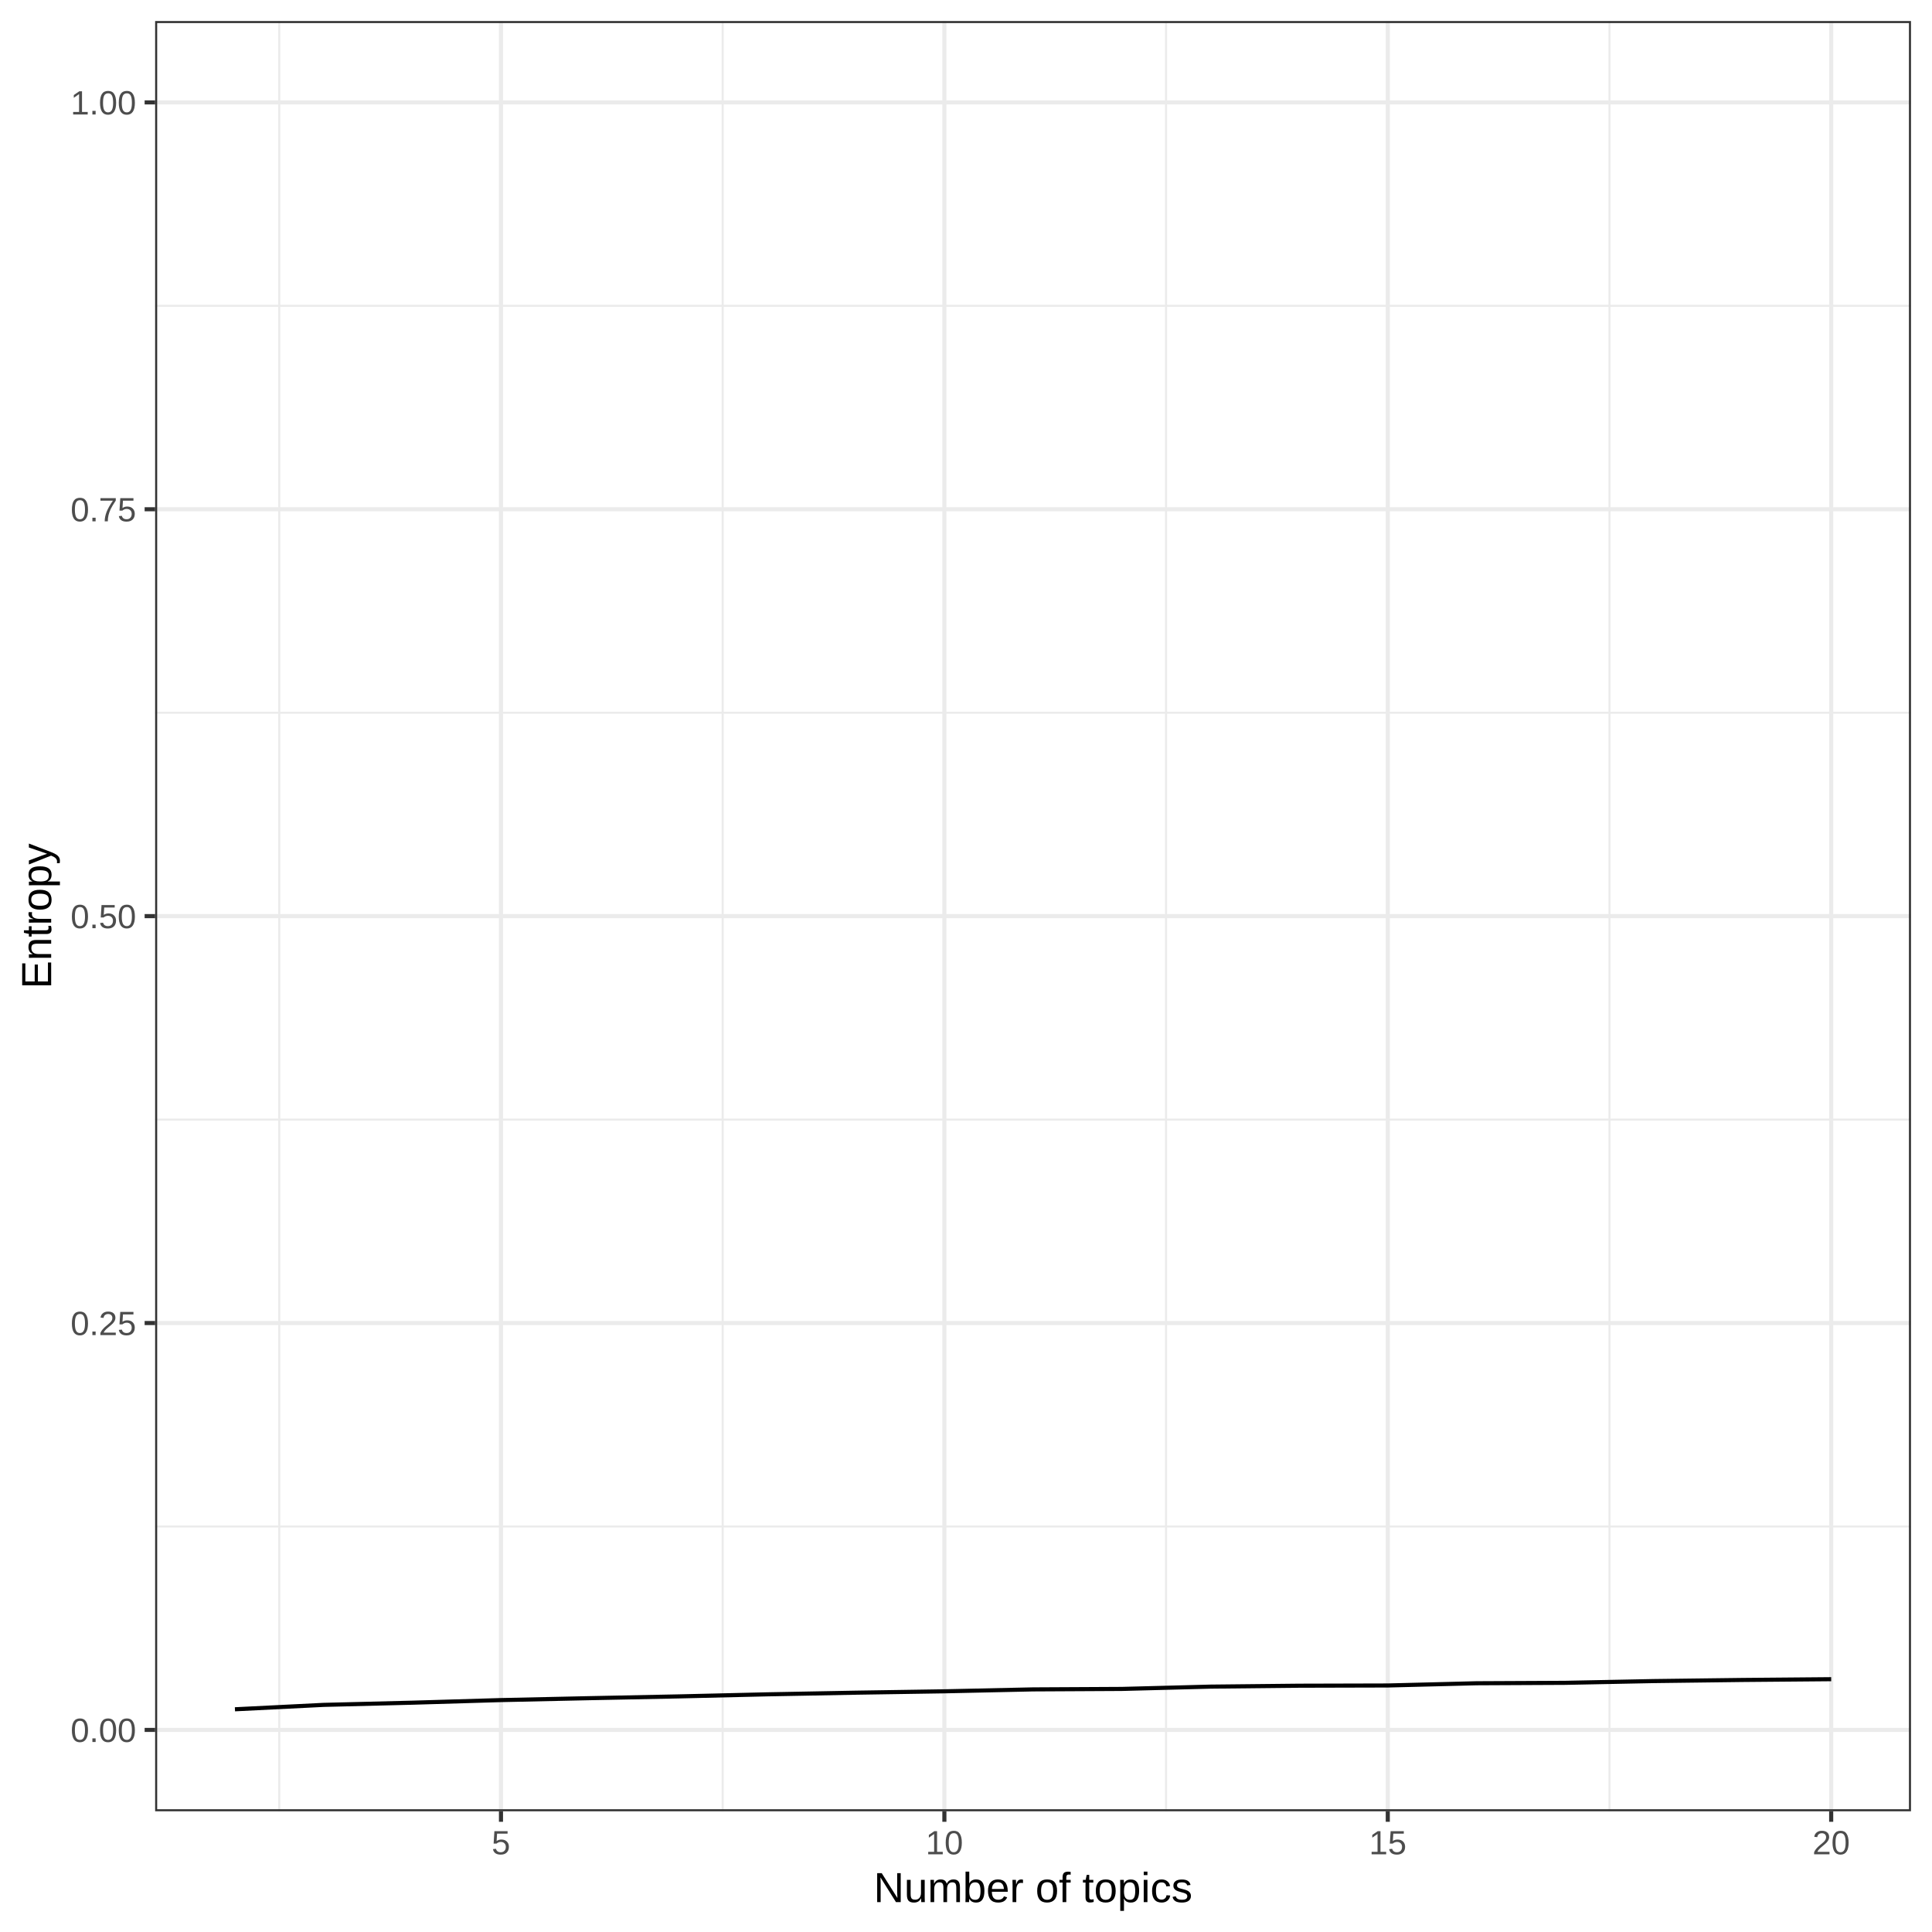
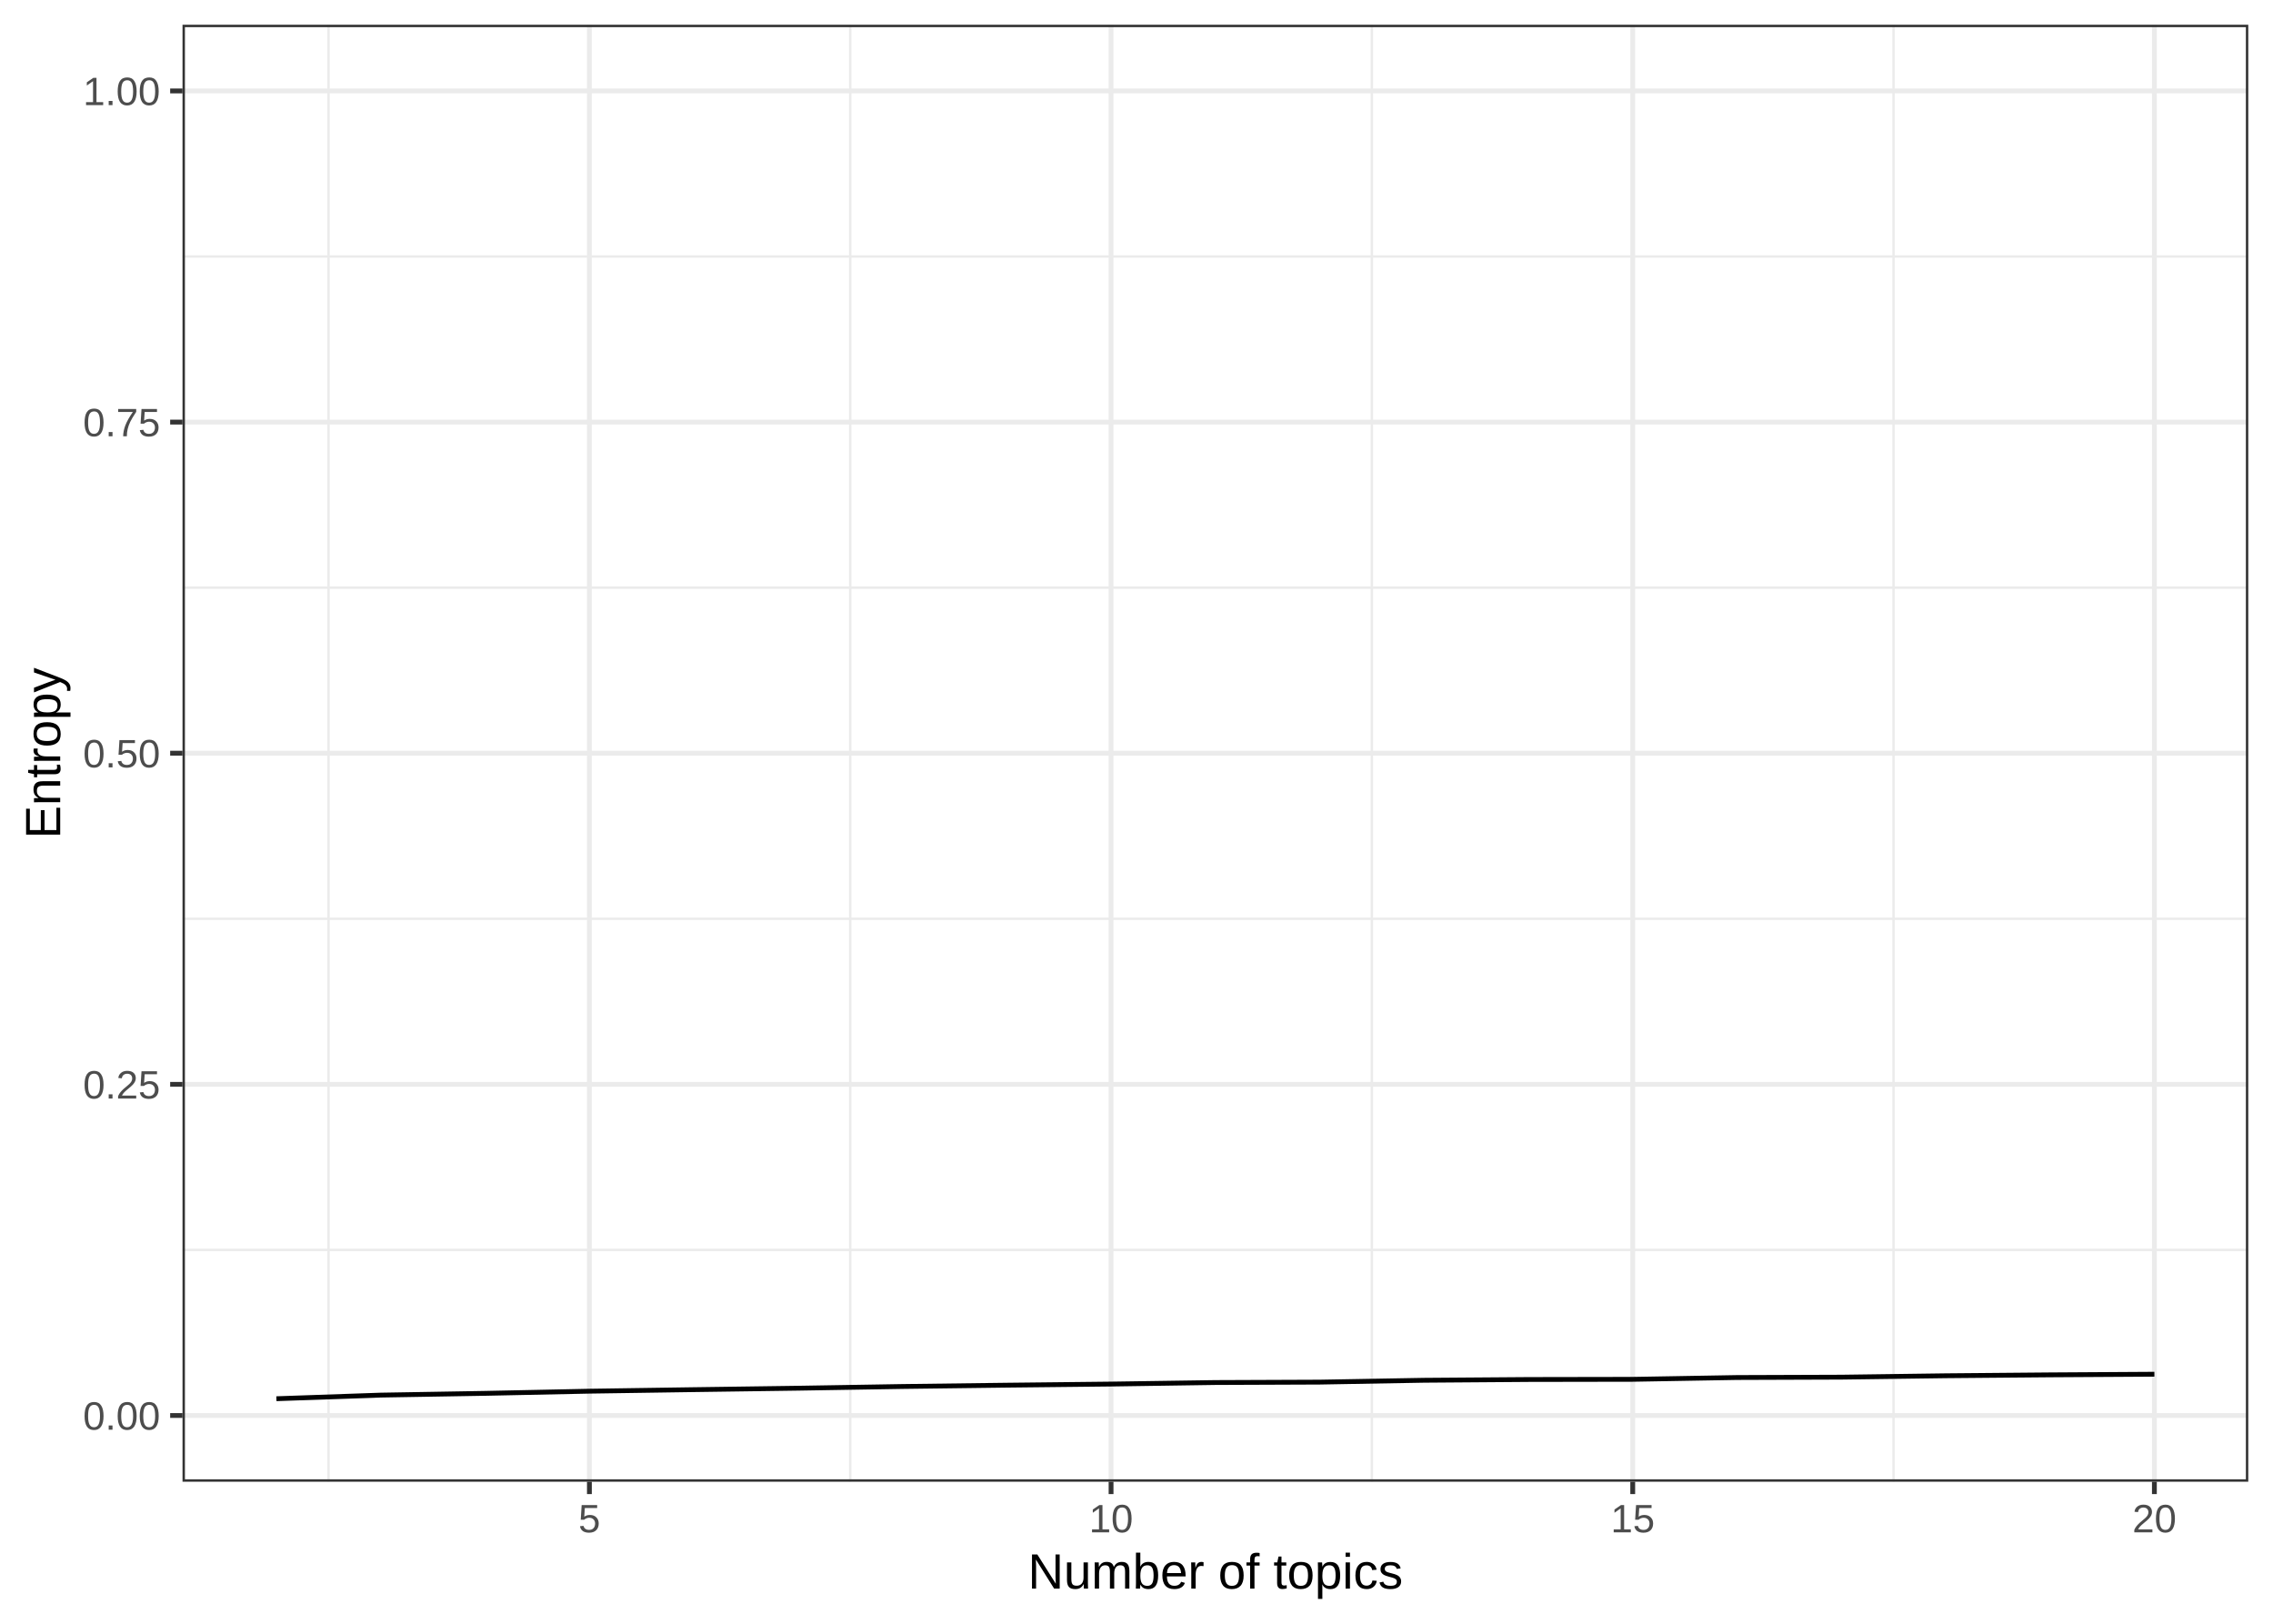
- <svg xmlns="http://www.w3.org/2000/svg" viewBox="0 0 504.00 504.00">
+ <svg xmlns="http://www.w3.org/2000/svg" viewBox="0 0 504.00 360.00">
  <defs>
    <style type="text/css">
    line, polyline, polygon, path, rect, circle {
      fill: none;
      stroke: #000000;
      stroke-linecap: round;
      stroke-linejoin: round;
      stroke-miterlimit: 10.00;
    }
  </style>
  </defs>
  <rect width="100%" height="100%" style="stroke: none; fill: #FFFFFF;" />
-   <rect x="0.00" y="0.00" width="504.00" height="504.00" style="stroke-width: 1.07; stroke: #FFFFFF; fill: #FFFFFF;" />
+   <rect x="0.00" y="0.00" width="504.00" height="360.00" style="stroke-width: 1.07; stroke: #FFFFFF; fill: #FFFFFF;" />
  <defs>
-     <clipPath id="cpNDAuNDd8NDk4LjUyfDQ3Mi41MXw1LjQ4">
-       <rect x="40.47" y="5.48" width="458.05" height="467.03" />
+     <clipPath id="cpNDAuNDd8NDk4LjUyfDMyOC41MXw1LjQ4">
+       <rect x="40.47" y="5.48" width="458.05" height="323.03" />
    </clipPath>
  </defs>
-   <rect x="40.47" y="5.48" width="458.05" height="467.03" style="stroke-width: 1.07; stroke: none; fill: #FFFFFF;" clip-path="url(#cpNDAuNDd8NDk4LjUyfDQ3Mi41MXw1LjQ4)" />
-   <polyline points="40.47,398.21 498.52,398.21 " style="stroke-width: 0.53; stroke: #EBEBEB; stroke-linecap: butt;" clip-path="url(#cpNDAuNDd8NDk4LjUyfDQ3Mi41MXw1LjQ4)" />
-   <polyline points="40.47,292.07 498.52,292.07 " style="stroke-width: 0.53; stroke: #EBEBEB; stroke-linecap: butt;" clip-path="url(#cpNDAuNDd8NDk4LjUyfDQ3Mi41MXw1LjQ4)" />
-   <polyline points="40.47,185.92 498.52,185.92 " style="stroke-width: 0.53; stroke: #EBEBEB; stroke-linecap: butt;" clip-path="url(#cpNDAuNDd8NDk4LjUyfDQ3Mi41MXw1LjQ4)" />
-   <polyline points="40.47,79.78 498.52,79.78 " style="stroke-width: 0.53; stroke: #EBEBEB; stroke-linecap: butt;" clip-path="url(#cpNDAuNDd8NDk4LjUyfDQ3Mi41MXw1LjQ4)" />
-   <polyline points="72.85,472.51 72.85,5.48 " style="stroke-width: 0.53; stroke: #EBEBEB; stroke-linecap: butt;" clip-path="url(#cpNDAuNDd8NDk4LjUyfDQ3Mi41MXw1LjQ4)" />
-   <polyline points="188.52,472.51 188.52,5.48 " style="stroke-width: 0.53; stroke: #EBEBEB; stroke-linecap: butt;" clip-path="url(#cpNDAuNDd8NDk4LjUyfDQ3Mi41MXw1LjQ4)" />
-   <polyline points="304.19,472.51 304.19,5.48 " style="stroke-width: 0.53; stroke: #EBEBEB; stroke-linecap: butt;" clip-path="url(#cpNDAuNDd8NDk4LjUyfDQ3Mi41MXw1LjQ4)" />
-   <polyline points="419.86,472.51 419.86,5.48 " style="stroke-width: 0.53; stroke: #EBEBEB; stroke-linecap: butt;" clip-path="url(#cpNDAuNDd8NDk4LjUyfDQ3Mi41MXw1LjQ4)" />
-   <polyline points="40.47,451.28 498.52,451.28 " style="stroke-width: 1.07; stroke: #EBEBEB; stroke-linecap: butt;" clip-path="url(#cpNDAuNDd8NDk4LjUyfDQ3Mi41MXw1LjQ4)" />
-   <polyline points="40.47,345.14 498.52,345.14 " style="stroke-width: 1.07; stroke: #EBEBEB; stroke-linecap: butt;" clip-path="url(#cpNDAuNDd8NDk4LjUyfDQ3Mi41MXw1LjQ4)" />
-   <polyline points="40.47,238.99 498.52,238.99 " style="stroke-width: 1.07; stroke: #EBEBEB; stroke-linecap: butt;" clip-path="url(#cpNDAuNDd8NDk4LjUyfDQ3Mi41MXw1LjQ4)" />
-   <polyline points="40.47,132.85 498.52,132.85 " style="stroke-width: 1.07; stroke: #EBEBEB; stroke-linecap: butt;" clip-path="url(#cpNDAuNDd8NDk4LjUyfDQ3Mi41MXw1LjQ4)" />
-   <polyline points="40.47,26.71 498.52,26.71 " style="stroke-width: 1.07; stroke: #EBEBEB; stroke-linecap: butt;" clip-path="url(#cpNDAuNDd8NDk4LjUyfDQ3Mi41MXw1LjQ4)" />
-   <polyline points="130.69,472.51 130.69,5.48 " style="stroke-width: 1.07; stroke: #EBEBEB; stroke-linecap: butt;" clip-path="url(#cpNDAuNDd8NDk4LjUyfDQ3Mi41MXw1LjQ4)" />
-   <polyline points="246.36,472.51 246.36,5.48 " style="stroke-width: 1.07; stroke: #EBEBEB; stroke-linecap: butt;" clip-path="url(#cpNDAuNDd8NDk4LjUyfDQ3Mi41MXw1LjQ4)" />
-   <polyline points="362.03,472.51 362.03,5.48 " style="stroke-width: 1.07; stroke: #EBEBEB; stroke-linecap: butt;" clip-path="url(#cpNDAuNDd8NDk4LjUyfDQ3Mi41MXw1LjQ4)" />
-   <polyline points="477.70,472.51 477.70,5.48 " style="stroke-width: 1.07; stroke: #EBEBEB; stroke-linecap: butt;" clip-path="url(#cpNDAuNDd8NDk4LjUyfDQ3Mi41MXw1LjQ4)" />
-   <polyline points="61.29,445.90 84.42,444.75 107.56,444.18 130.69,443.50 153.82,443.00 176.96,442.54 200.09,442.00 223.23,441.57 246.36,441.21 269.49,440.71 292.63,440.59 315.76,439.99 338.90,439.75 362.03,439.69 385.16,439.11 408.30,439.00 431.43,438.54 454.57,438.25 477.70,438.05 " style="stroke-width: 1.07; stroke-linecap: butt;" clip-path="url(#cpNDAuNDd8NDk4LjUyfDQ3Mi41MXw1LjQ4)" />
-   <rect x="40.47" y="5.48" width="458.05" height="467.03" style="stroke-width: 1.07; stroke: #333333;" clip-path="url(#cpNDAuNDd8NDk4LjUyfDQ3Mi41MXw1LjQ4)" />
+   <rect x="40.47" y="5.48" width="458.05" height="323.03" style="stroke-width: 1.07; stroke: none; fill: #FFFFFF;" clip-path="url(#cpNDAuNDd8NDk4LjUyfDMyOC41MXw1LjQ4)" />
+   <polyline points="40.47,277.12 498.52,277.12 " style="stroke-width: 0.53; stroke: #EBEBEB; stroke-linecap: butt;" clip-path="url(#cpNDAuNDd8NDk4LjUyfDMyOC41MXw1LjQ4)" />
+   <polyline points="40.47,203.70 498.52,203.70 " style="stroke-width: 0.53; stroke: #EBEBEB; stroke-linecap: butt;" clip-path="url(#cpNDAuNDd8NDk4LjUyfDMyOC41MXw1LjQ4)" />
+   <polyline points="40.47,130.29 498.52,130.29 " style="stroke-width: 0.53; stroke: #EBEBEB; stroke-linecap: butt;" clip-path="url(#cpNDAuNDd8NDk4LjUyfDMyOC41MXw1LjQ4)" />
+   <polyline points="40.47,56.87 498.52,56.87 " style="stroke-width: 0.53; stroke: #EBEBEB; stroke-linecap: butt;" clip-path="url(#cpNDAuNDd8NDk4LjUyfDMyOC41MXw1LjQ4)" />
+   <polyline points="72.85,328.51 72.85,5.48 " style="stroke-width: 0.53; stroke: #EBEBEB; stroke-linecap: butt;" clip-path="url(#cpNDAuNDd8NDk4LjUyfDMyOC41MXw1LjQ4)" />
+   <polyline points="188.52,328.51 188.52,5.48 " style="stroke-width: 0.53; stroke: #EBEBEB; stroke-linecap: butt;" clip-path="url(#cpNDAuNDd8NDk4LjUyfDMyOC41MXw1LjQ4)" />
+   <polyline points="304.19,328.51 304.19,5.48 " style="stroke-width: 0.53; stroke: #EBEBEB; stroke-linecap: butt;" clip-path="url(#cpNDAuNDd8NDk4LjUyfDMyOC41MXw1LjQ4)" />
+   <polyline points="419.86,328.51 419.86,5.48 " style="stroke-width: 0.53; stroke: #EBEBEB; stroke-linecap: butt;" clip-path="url(#cpNDAuNDd8NDk4LjUyfDMyOC41MXw1LjQ4)" />
+   <polyline points="40.47,313.83 498.52,313.83 " style="stroke-width: 1.07; stroke: #EBEBEB; stroke-linecap: butt;" clip-path="url(#cpNDAuNDd8NDk4LjUyfDMyOC41MXw1LjQ4)" />
+   <polyline points="40.47,240.41 498.52,240.41 " style="stroke-width: 1.07; stroke: #EBEBEB; stroke-linecap: butt;" clip-path="url(#cpNDAuNDd8NDk4LjUyfDMyOC41MXw1LjQ4)" />
+   <polyline points="40.47,166.99 498.52,166.99 " style="stroke-width: 1.07; stroke: #EBEBEB; stroke-linecap: butt;" clip-path="url(#cpNDAuNDd8NDk4LjUyfDMyOC41MXw1LjQ4)" />
+   <polyline points="40.47,93.58 498.52,93.58 " style="stroke-width: 1.07; stroke: #EBEBEB; stroke-linecap: butt;" clip-path="url(#cpNDAuNDd8NDk4LjUyfDMyOC41MXw1LjQ4)" />
+   <polyline points="40.47,20.16 498.52,20.16 " style="stroke-width: 1.07; stroke: #EBEBEB; stroke-linecap: butt;" clip-path="url(#cpNDAuNDd8NDk4LjUyfDMyOC41MXw1LjQ4)" />
+   <polyline points="130.69,328.51 130.69,5.48 " style="stroke-width: 1.07; stroke: #EBEBEB; stroke-linecap: butt;" clip-path="url(#cpNDAuNDd8NDk4LjUyfDMyOC41MXw1LjQ4)" />
+   <polyline points="246.36,328.51 246.36,5.48 " style="stroke-width: 1.07; stroke: #EBEBEB; stroke-linecap: butt;" clip-path="url(#cpNDAuNDd8NDk4LjUyfDMyOC41MXw1LjQ4)" />
+   <polyline points="362.03,328.51 362.03,5.48 " style="stroke-width: 1.07; stroke: #EBEBEB; stroke-linecap: butt;" clip-path="url(#cpNDAuNDd8NDk4LjUyfDMyOC41MXw1LjQ4)" />
+   <polyline points="477.70,328.51 477.70,5.48 " style="stroke-width: 1.07; stroke: #EBEBEB; stroke-linecap: butt;" clip-path="url(#cpNDAuNDd8NDk4LjUyfDMyOC41MXw1LjQ4)" />
+   <polyline points="61.29,310.11 84.42,309.31 107.56,308.92 130.69,308.44 153.82,308.10 176.96,307.78 200.09,307.40 223.23,307.11 246.36,306.86 269.49,306.52 292.63,306.43 315.76,306.02 338.90,305.85 362.03,305.81 385.16,305.41 408.30,305.33 431.43,305.02 454.57,304.82 477.70,304.68 " style="stroke-width: 1.07; stroke-linecap: butt;" clip-path="url(#cpNDAuNDd8NDk4LjUyfDMyOC41MXw1LjQ4)" />
+   <rect x="40.47" y="5.48" width="458.05" height="323.03" style="stroke-width: 1.07; stroke: #333333;" clip-path="url(#cpNDAuNDd8NDk4LjUyfDMyOC41MXw1LjQ4)" />
  <defs>
-     <clipPath id="cpMC4wMHw1MDQuMDB8NTA0LjAwfDAuMDA=">
-       <rect x="0.00" y="0.00" width="504.00" height="504.00" />
+     <clipPath id="cpMC4wMHw1MDQuMDB8MzYwLjAwfDAuMDA=">
+       <rect x="0.00" y="0.00" width="504.00" height="360.00" />
    </clipPath>
  </defs>
-   <g clip-path="url(#cpMC4wMHw1MDQuMDB8NTA0LjAwfDAuMDA=)">
-     <text x="18.41" y="454.43" style="font-size: 8.80px; fill: #4D4D4D; font-family: Arial;" textLength="17.13px" lengthAdjust="spacingAndGlyphs">0.00</text>
+   <g clip-path="url(#cpMC4wMHw1MDQuMDB8MzYwLjAwfDAuMDA=)">
+     <text x="18.41" y="316.98" style="font-size: 8.80px; fill: #4D4D4D; font-family: Arial;" textLength="17.13px" lengthAdjust="spacingAndGlyphs">0.00</text>
  </g>
-   <g clip-path="url(#cpMC4wMHw1MDQuMDB8NTA0LjAwfDAuMDA=)">
-     <text x="18.41" y="348.29" style="font-size: 8.80px; fill: #4D4D4D; font-family: Arial;" textLength="17.13px" lengthAdjust="spacingAndGlyphs">0.25</text>
+   <g clip-path="url(#cpMC4wMHw1MDQuMDB8MzYwLjAwfDAuMDA=)">
+     <text x="18.41" y="243.56" style="font-size: 8.80px; fill: #4D4D4D; font-family: Arial;" textLength="17.13px" lengthAdjust="spacingAndGlyphs">0.25</text>
  </g>
-   <g clip-path="url(#cpMC4wMHw1MDQuMDB8NTA0LjAwfDAuMDA=)">
-     <text x="18.41" y="242.14" style="font-size: 8.80px; fill: #4D4D4D; font-family: Arial;" textLength="17.13px" lengthAdjust="spacingAndGlyphs">0.50</text>
+   <g clip-path="url(#cpMC4wMHw1MDQuMDB8MzYwLjAwfDAuMDA=)">
+     <text x="18.41" y="170.14" style="font-size: 8.80px; fill: #4D4D4D; font-family: Arial;" textLength="17.13px" lengthAdjust="spacingAndGlyphs">0.50</text>
  </g>
-   <g clip-path="url(#cpMC4wMHw1MDQuMDB8NTA0LjAwfDAuMDA=)">
-     <text x="18.41" y="136.00" style="font-size: 8.80px; fill: #4D4D4D; font-family: Arial;" textLength="17.13px" lengthAdjust="spacingAndGlyphs">0.75</text>
+   <g clip-path="url(#cpMC4wMHw1MDQuMDB8MzYwLjAwfDAuMDA=)">
+     <text x="18.41" y="96.73" style="font-size: 8.80px; fill: #4D4D4D; font-family: Arial;" textLength="17.13px" lengthAdjust="spacingAndGlyphs">0.75</text>
  </g>
-   <g clip-path="url(#cpMC4wMHw1MDQuMDB8NTA0LjAwfDAuMDA=)">
-     <text x="18.41" y="29.86" style="font-size: 8.80px; fill: #4D4D4D; font-family: Arial;" textLength="17.13px" lengthAdjust="spacingAndGlyphs">1.00</text>
+   <g clip-path="url(#cpMC4wMHw1MDQuMDB8MzYwLjAwfDAuMDA=)">
+     <text x="18.41" y="23.31" style="font-size: 8.80px; fill: #4D4D4D; font-family: Arial;" textLength="17.13px" lengthAdjust="spacingAndGlyphs">1.00</text>
  </g>
-   <polyline points="37.73,451.28 40.47,451.28 " style="stroke-width: 1.07; stroke: #333333; stroke-linecap: butt;" clip-path="url(#cpMC4wMHw1MDQuMDB8NTA0LjAwfDAuMDA=)" />
-   <polyline points="37.73,345.14 40.47,345.14 " style="stroke-width: 1.07; stroke: #333333; stroke-linecap: butt;" clip-path="url(#cpMC4wMHw1MDQuMDB8NTA0LjAwfDAuMDA=)" />
-   <polyline points="37.73,238.99 40.47,238.99 " style="stroke-width: 1.07; stroke: #333333; stroke-linecap: butt;" clip-path="url(#cpMC4wMHw1MDQuMDB8NTA0LjAwfDAuMDA=)" />
-   <polyline points="37.73,132.85 40.47,132.85 " style="stroke-width: 1.07; stroke: #333333; stroke-linecap: butt;" clip-path="url(#cpMC4wMHw1MDQuMDB8NTA0LjAwfDAuMDA=)" />
-   <polyline points="37.73,26.71 40.47,26.71 " style="stroke-width: 1.07; stroke: #333333; stroke-linecap: butt;" clip-path="url(#cpMC4wMHw1MDQuMDB8NTA0LjAwfDAuMDA=)" />
-   <polyline points="130.69,475.25 130.69,472.51 " style="stroke-width: 1.07; stroke: #333333; stroke-linecap: butt;" clip-path="url(#cpMC4wMHw1MDQuMDB8NTA0LjAwfDAuMDA=)" />
-   <polyline points="246.36,475.25 246.36,472.51 " style="stroke-width: 1.07; stroke: #333333; stroke-linecap: butt;" clip-path="url(#cpMC4wMHw1MDQuMDB8NTA0LjAwfDAuMDA=)" />
-   <polyline points="362.03,475.25 362.03,472.51 " style="stroke-width: 1.07; stroke: #333333; stroke-linecap: butt;" clip-path="url(#cpMC4wMHw1MDQuMDB8NTA0LjAwfDAuMDA=)" />
-   <polyline points="477.70,475.25 477.70,472.51 " style="stroke-width: 1.07; stroke: #333333; stroke-linecap: butt;" clip-path="url(#cpMC4wMHw1MDQuMDB8NTA0LjAwfDAuMDA=)" />
-   <g clip-path="url(#cpMC4wMHw1MDQuMDB8NTA0LjAwfDAuMDA=)">
-     <text x="128.24" y="483.74" style="font-size: 8.80px; fill: #4D4D4D; font-family: Arial;" textLength="4.89px" lengthAdjust="spacingAndGlyphs">5</text>
+   <polyline points="37.73,313.83 40.47,313.83 " style="stroke-width: 1.07; stroke: #333333; stroke-linecap: butt;" clip-path="url(#cpMC4wMHw1MDQuMDB8MzYwLjAwfDAuMDA=)" />
+   <polyline points="37.73,240.41 40.47,240.41 " style="stroke-width: 1.07; stroke: #333333; stroke-linecap: butt;" clip-path="url(#cpMC4wMHw1MDQuMDB8MzYwLjAwfDAuMDA=)" />
+   <polyline points="37.73,166.99 40.47,166.99 " style="stroke-width: 1.07; stroke: #333333; stroke-linecap: butt;" clip-path="url(#cpMC4wMHw1MDQuMDB8MzYwLjAwfDAuMDA=)" />
+   <polyline points="37.73,93.58 40.47,93.58 " style="stroke-width: 1.07; stroke: #333333; stroke-linecap: butt;" clip-path="url(#cpMC4wMHw1MDQuMDB8MzYwLjAwfDAuMDA=)" />
+   <polyline points="37.73,20.16 40.47,20.16 " style="stroke-width: 1.07; stroke: #333333; stroke-linecap: butt;" clip-path="url(#cpMC4wMHw1MDQuMDB8MzYwLjAwfDAuMDA=)" />
+   <polyline points="130.69,331.25 130.69,328.51 " style="stroke-width: 1.07; stroke: #333333; stroke-linecap: butt;" clip-path="url(#cpMC4wMHw1MDQuMDB8MzYwLjAwfDAuMDA=)" />
+   <polyline points="246.36,331.25 246.36,328.51 " style="stroke-width: 1.07; stroke: #333333; stroke-linecap: butt;" clip-path="url(#cpMC4wMHw1MDQuMDB8MzYwLjAwfDAuMDA=)" />
+   <polyline points="362.03,331.25 362.03,328.51 " style="stroke-width: 1.07; stroke: #333333; stroke-linecap: butt;" clip-path="url(#cpMC4wMHw1MDQuMDB8MzYwLjAwfDAuMDA=)" />
+   <polyline points="477.70,331.25 477.70,328.51 " style="stroke-width: 1.07; stroke: #333333; stroke-linecap: butt;" clip-path="url(#cpMC4wMHw1MDQuMDB8MzYwLjAwfDAuMDA=)" />
+   <g clip-path="url(#cpMC4wMHw1MDQuMDB8MzYwLjAwfDAuMDA=)">
+     <text x="128.24" y="339.74" style="font-size: 8.80px; fill: #4D4D4D; font-family: Arial;" textLength="4.89px" lengthAdjust="spacingAndGlyphs">5</text>
  </g>
-   <g clip-path="url(#cpMC4wMHw1MDQuMDB8NTA0LjAwfDAuMDA=)">
-     <text x="241.47" y="483.74" style="font-size: 8.80px; fill: #4D4D4D; font-family: Arial;" textLength="9.79px" lengthAdjust="spacingAndGlyphs">10</text>
+   <g clip-path="url(#cpMC4wMHw1MDQuMDB8MzYwLjAwfDAuMDA=)">
+     <text x="241.47" y="339.74" style="font-size: 8.80px; fill: #4D4D4D; font-family: Arial;" textLength="9.79px" lengthAdjust="spacingAndGlyphs">10</text>
  </g>
-   <g clip-path="url(#cpMC4wMHw1MDQuMDB8NTA0LjAwfDAuMDA=)">
-     <text x="357.14" y="483.74" style="font-size: 8.80px; fill: #4D4D4D; font-family: Arial;" textLength="9.79px" lengthAdjust="spacingAndGlyphs">15</text>
+   <g clip-path="url(#cpMC4wMHw1MDQuMDB8MzYwLjAwfDAuMDA=)">
+     <text x="357.14" y="339.74" style="font-size: 8.80px; fill: #4D4D4D; font-family: Arial;" textLength="9.79px" lengthAdjust="spacingAndGlyphs">15</text>
  </g>
-   <g clip-path="url(#cpMC4wMHw1MDQuMDB8NTA0LjAwfDAuMDA=)">
-     <text x="472.81" y="483.74" style="font-size: 8.80px; fill: #4D4D4D; font-family: Arial;" textLength="9.79px" lengthAdjust="spacingAndGlyphs">20</text>
+   <g clip-path="url(#cpMC4wMHw1MDQuMDB8MzYwLjAwfDAuMDA=)">
+     <text x="472.81" y="339.74" style="font-size: 8.80px; fill: #4D4D4D; font-family: Arial;" textLength="9.79px" lengthAdjust="spacingAndGlyphs">20</text>
  </g>
-   <g clip-path="url(#cpMC4wMHw1MDQuMDB8NTA0LjAwfDAuMDA=)">
-     <text x="227.92" y="496.21" style="font-size: 11.00px; font-family: Arial;" textLength="83.14px" lengthAdjust="spacingAndGlyphs">Number of topics</text>
+   <g clip-path="url(#cpMC4wMHw1MDQuMDB8MzYwLjAwfDAuMDA=)">
+     <text x="227.92" y="352.21" style="font-size: 11.00px; font-family: Arial;" textLength="83.14px" lengthAdjust="spacingAndGlyphs">Number of topics</text>
  </g>
-   <g clip-path="url(#cpMC4wMHw1MDQuMDB8NTA0LjAwfDAuMDA=)">
-     <text transform="translate(13.35,257.95) rotate(-90)" style="font-size: 11.00px; font-family: Arial;" textLength="37.91px" lengthAdjust="spacingAndGlyphs">Entropy</text>
+   <g clip-path="url(#cpMC4wMHw1MDQuMDB8MzYwLjAwfDAuMDA=)">
+     <text transform="translate(13.35,185.95) rotate(-90)" style="font-size: 11.00px; font-family: Arial;" textLength="37.91px" lengthAdjust="spacingAndGlyphs">Entropy</text>
  </g>
</svg>
